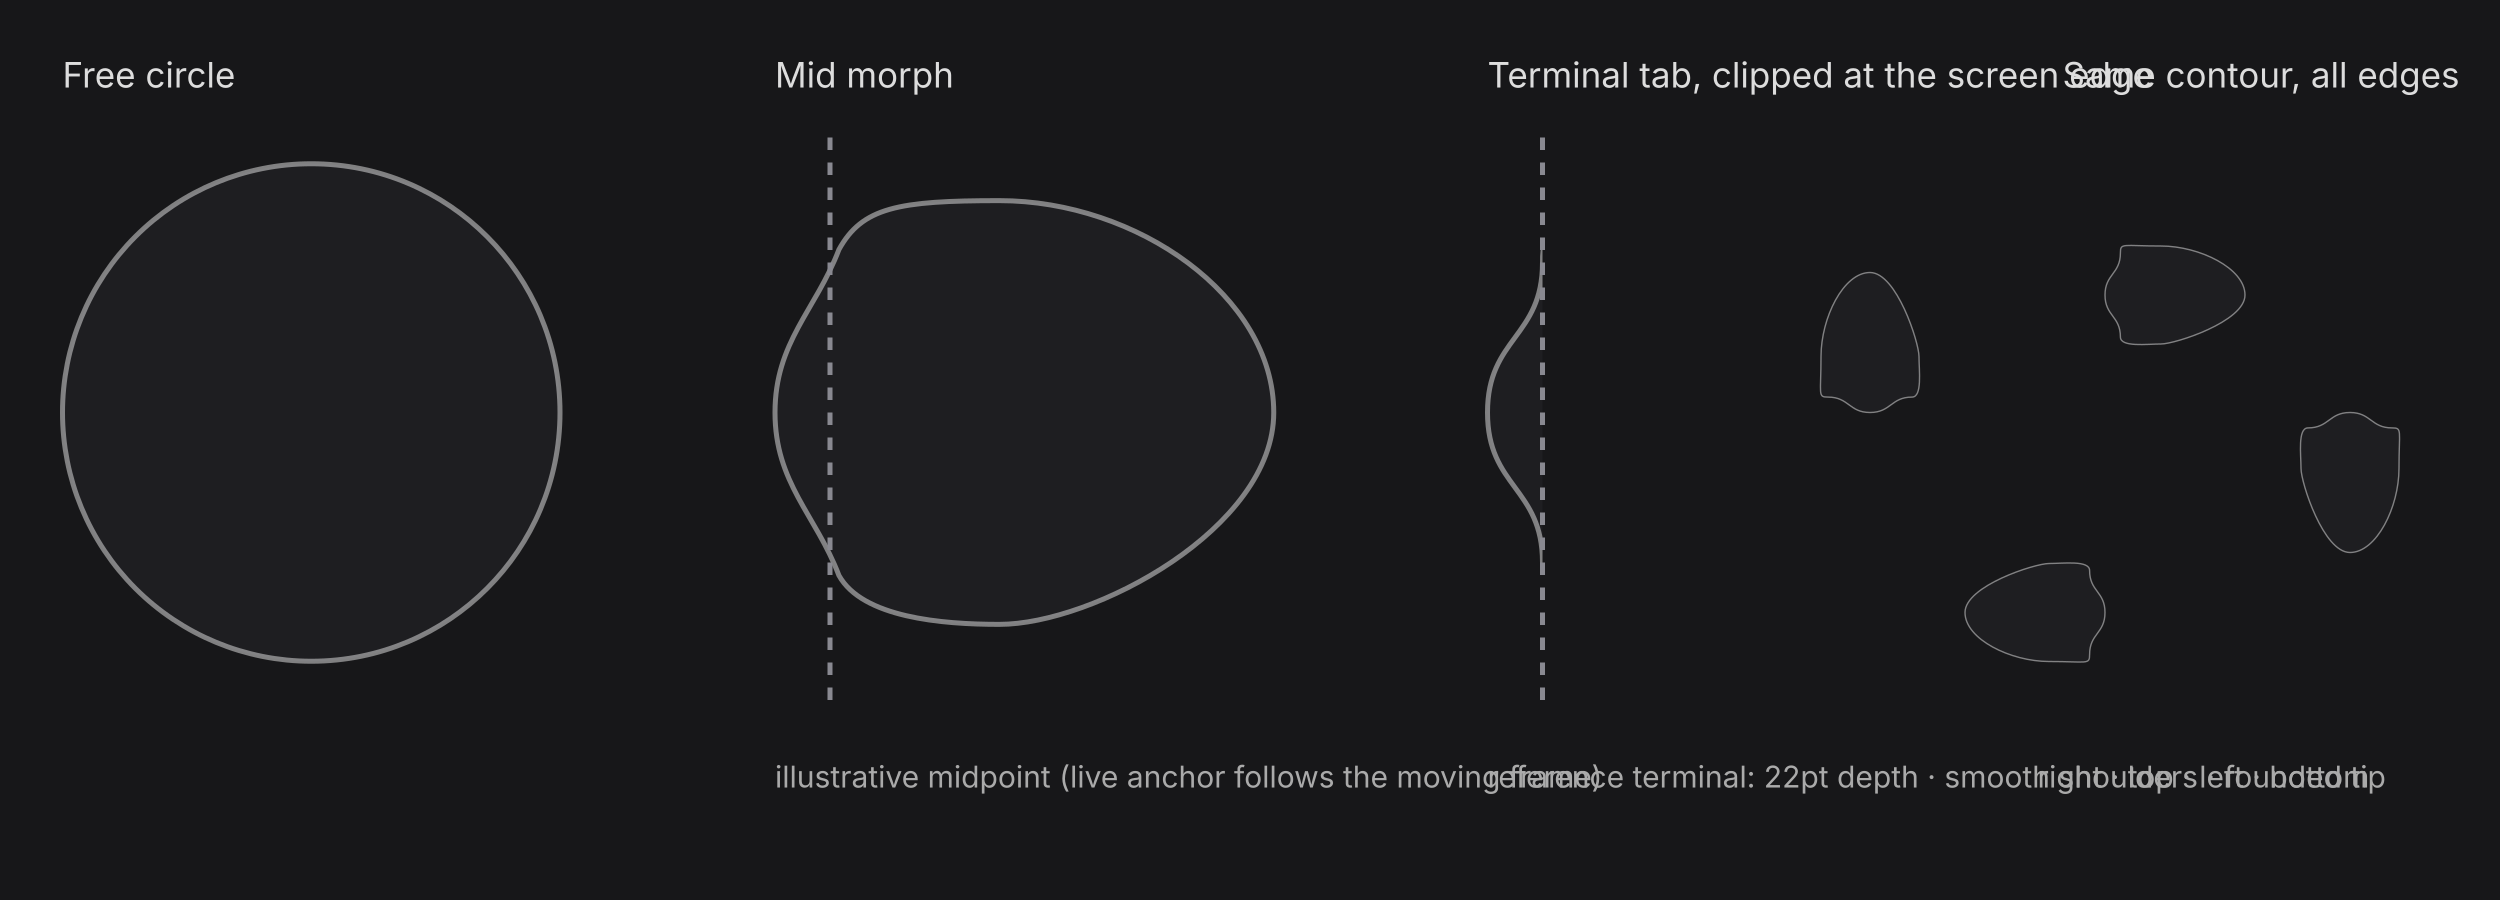
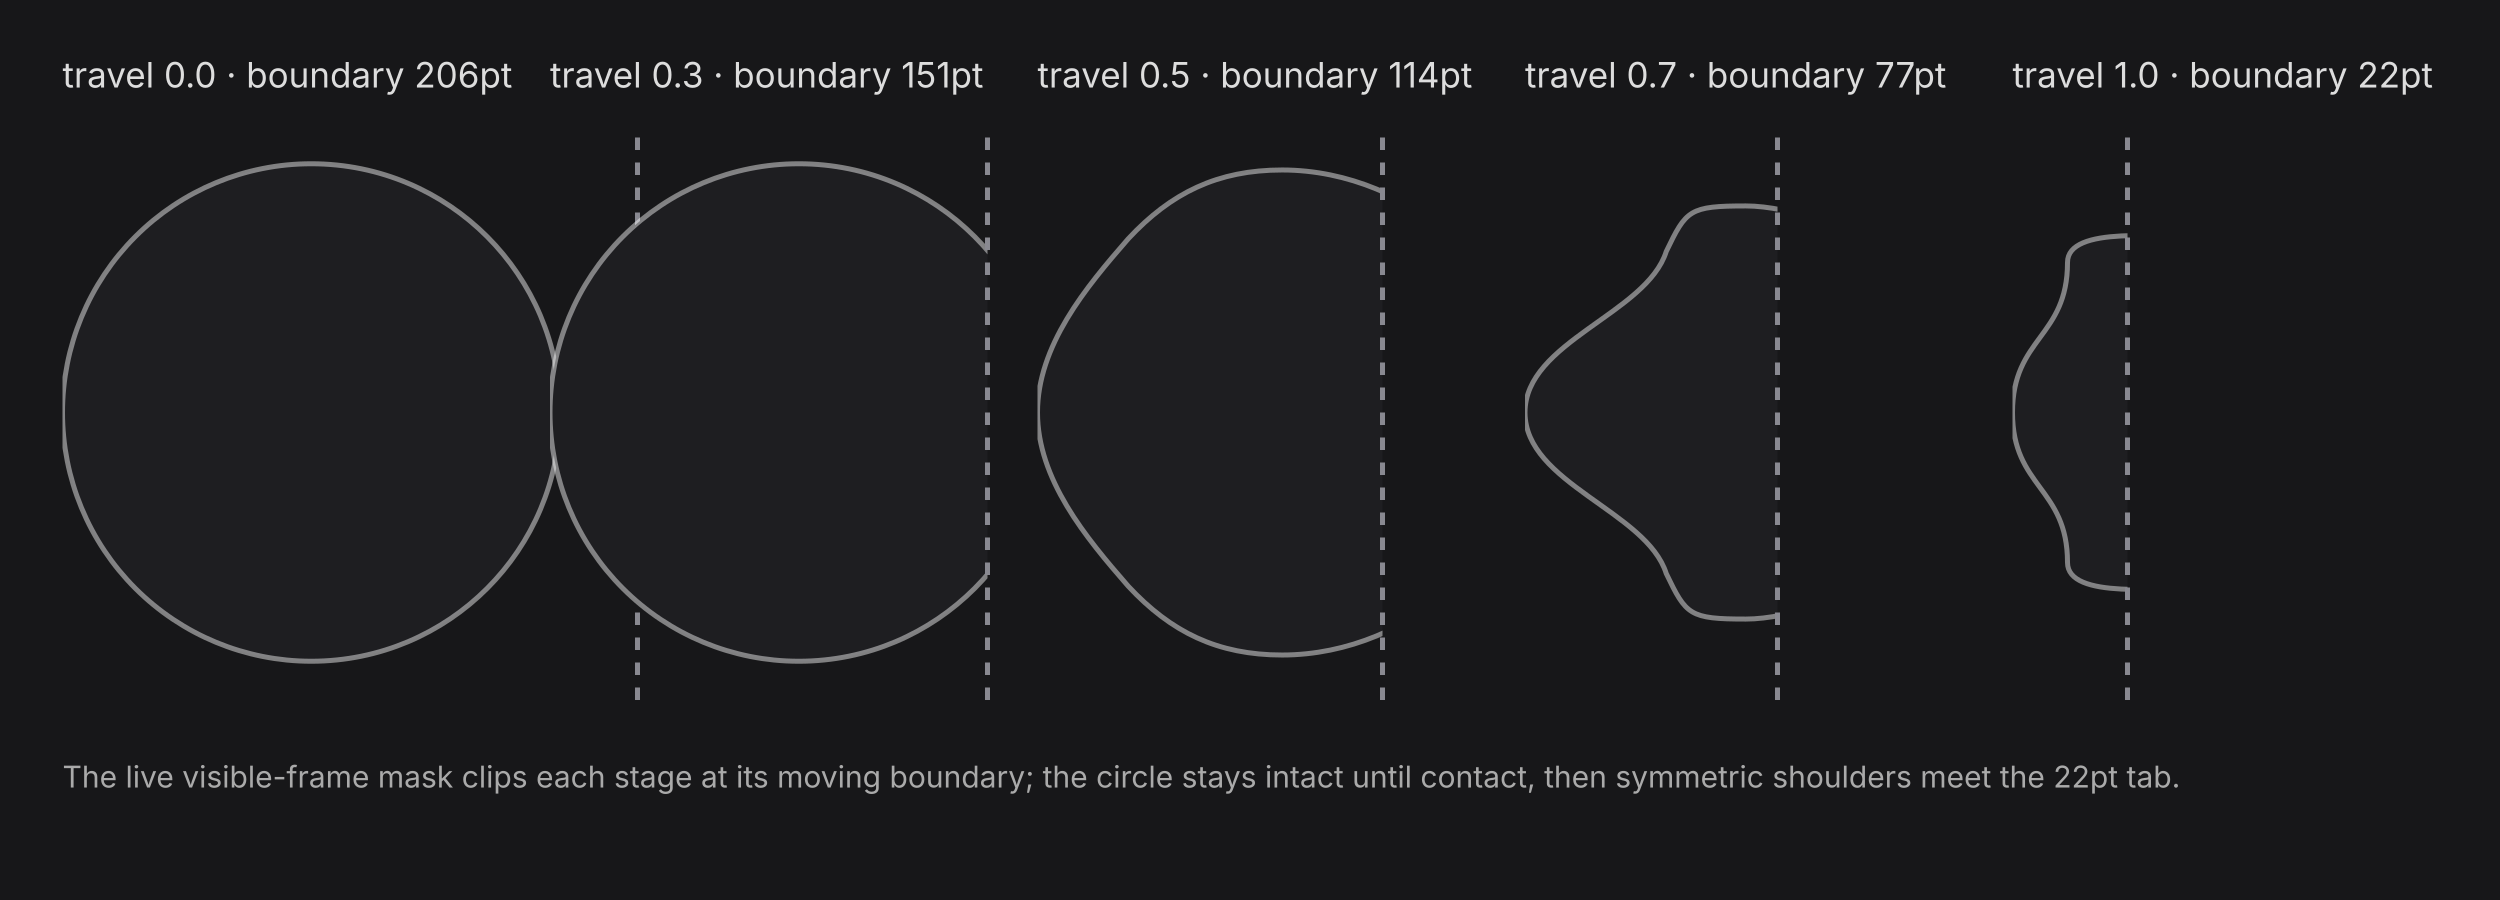
<svg xmlns="http://www.w3.org/2000/svg" width="1000" height="360" viewBox="0 0 1000 360">
  <rect width="1000" height="360" fill="#171719" />
  <style>text{font:14px -apple-system,BlinkMacSystemFont,sans-serif;fill:#ddd}.edge{stroke:#898991;stroke-width:2;stroke-dasharray:5 5}.shape{fill:#1e1e21;stroke:#fff;stroke-opacity:.45;stroke-width:2}.hint{font-size:12px;fill:#aaa}</style>
-   <text x="25" y="35">Free circle</text>
-   <path class="shape" d="M54.14 94.64 C44.90 103.88 37.57 114.85 32.57 126.92 C27.57 138.99 25.00 151.93 25.00 165.00 C25.00 178.07 27.57 191.01 32.57 203.08 C37.57 215.15 44.90 226.12 54.14 235.36 C72.80 254.02 98.11 264.50 124.50 264.50 C179.45 264.50 224.00 219.95 224.00 165.00 C224.00 110.05 179.45 65.50 124.50 65.50 C98.11 65.50 72.80 75.98 54.14 94.64 Z" />
-   <text x="310" y="35">Mid morph</text>
-   <path class="shape" d="M335.57 99.82 C330.95 111.94 324.54 121.18 319.29 130.96 C314.04 140.75 310.00 150.97 310.00 165.00 C310.00 179.03 314.04 189.25 319.29 199.04 C324.54 208.82 330.95 218.06 335.57 230.18 C344.90 247.01 376.56 249.75 399.75 249.75 C437.23 249.75 509.50 211.48 509.50 165.00 C509.50 118.52 454.73 80.25 399.75 80.25 C359.06 80.25 344.90 82.99 335.57 99.82 Z" />
-   <line class="edge" x1="332" y1="55" x2="332" y2="285" />
-   <text x="310" y="315" class="hint">illustrative midpoint (live anchor follows the moving frame)</text>
-   <text x="595" y="35">Terminal tab, clipped at the screen edge</text>
-   <clipPath id="visible">
-     <rect x="590" y="55" width="27" height="230" />
+   <clipPath id="visible0">
+     <rect x="25" y="55" width="230" height="230" />
  </clipPath>
-   <path class="shape" d="M617.00 105.00 C617.00 120.00 611.50 127.50 606.00 135.00 C600.50 142.50 595.00 150.00 595.00 165.00 C595.00 180.00 600.50 187.50 606.00 195.00 C611.50 202.50 617.00 210.00 617.00 225.00 C617.00 240.00 655.00 235.00 675.00 235.00 C695.00 235.00 795.00 203.00 795.00 165.00 C795.00 127.00 730.00 95.00 675.00 95.00 C620.00 95.00 617.00 90.00 617.00 105.00 Z" clip-path="url(#visible)" />
-   <line class="edge" x1="617" y1="55" x2="617" y2="285" />
-   <text x="595" y="315" class="hint">reference terminal: 22pt depth · smooth shoulders · rounded tip</text>
-   <text x="825" y="35">Same contour, all edges</text>
-   <g transform="translate(842 118) scale(.28)">
-     <path class="shape" d="M22.00 -60.00 C22.00 -45.00 16.50 -37.50 11.00 -30.00 C5.50 -22.50 0.00 -15.00 0.00 0.00 C0.00 15.00 5.50 22.50 11.00 30.00 C16.50 37.50 22.00 45.00 22.00 60.00 C22.00 75.00 60.00 70.00 80.00 70.00 C100.00 70.00 200.00 38.00 200.00 0.00 C200.00 -38.00 135.00 -70.00 80.00 -70.00 C25.00 -70.00 22.00 -75.00 22.00 -60.00 Z" />
-   </g>
-   <g transform="translate(940 165) rotate(90) scale(.28)">
-     <path class="shape" d="M22.00 -60.00 C22.00 -45.00 16.50 -37.50 11.00 -30.00 C5.50 -22.50 0.00 -15.00 0.00 0.00 C0.00 15.00 5.50 22.50 11.00 30.00 C16.50 37.50 22.00 45.00 22.00 60.00 C22.00 75.00 60.00 70.00 80.00 70.00 C100.00 70.00 200.00 38.00 200.00 0.00 C200.00 -38.00 135.00 -70.00 80.00 -70.00 C25.00 -70.00 22.00 -75.00 22.00 -60.00 Z" />
-   </g>
-   <g transform="translate(842 245) rotate(180) scale(.28)">
-     <path class="shape" d="M22.00 -60.00 C22.00 -45.00 16.50 -37.50 11.00 -30.00 C5.50 -22.50 0.00 -15.00 0.00 0.00 C0.00 15.00 5.50 22.50 11.00 30.00 C16.50 37.50 22.00 45.00 22.00 60.00 C22.00 75.00 60.00 70.00 80.00 70.00 C100.00 70.00 200.00 38.00 200.00 0.00 C200.00 -38.00 135.00 -70.00 80.00 -70.00 C25.00 -70.00 22.00 -75.00 22.00 -60.00 Z" />
-   </g>
-   <g transform="translate(748 165) rotate(270) scale(.28)">
-     <path class="shape" d="M22.00 -60.00 C22.00 -45.00 16.50 -37.50 11.00 -30.00 C5.50 -22.50 0.00 -15.00 0.00 0.00 C0.00 15.00 5.50 22.50 11.00 30.00 C16.50 37.50 22.00 45.00 22.00 60.00 C22.00 75.00 60.00 70.00 80.00 70.00 C100.00 70.00 200.00 38.00 200.00 0.00 C200.00 -38.00 135.00 -70.00 80.00 -70.00 C25.00 -70.00 22.00 -75.00 22.00 -60.00 Z" />
-   </g>
-   <text x="815" y="315" class="hint">right · top · left · bottom</text>
+   <text x="25" y="35">travel 0.0 · boundary 206pt</text>
+   <path class="shape" d="M54.14 94.64 C44.90 103.88 37.57 114.85 32.57 126.92 C27.57 138.99 25.00 151.93 25.00 165.00 C25.00 178.07 27.57 191.01 32.57 203.08 C37.57 215.15 44.90 226.12 54.14 235.36 C72.80 254.02 98.11 264.50 124.50 264.50 C179.45 264.50 224.00 219.95 224.00 165.00 C224.00 110.05 179.45 65.50 124.50 65.50 C98.11 65.50 72.80 75.98 54.14 94.64 Z" clip-path="url(#visible0)" />
+   <line class="edge" x1="255" y1="55" x2="255" y2="285" />
+   <clipPath id="visible1">
+     <rect x="220" y="55" width="175" height="230" />
+   </clipPath>
+   <text x="220" y="35">travel 0.3 · boundary 151pt</text>
+   <path class="shape" d="M249.14 94.64 C239.90 103.88 232.57 114.85 227.57 126.92 C222.57 138.99 220.00 151.93 220.00 165.00 C220.00 178.07 222.57 191.01 227.57 203.08 C232.57 215.15 239.90 226.12 249.14 235.36 C267.80 254.02 293.11 264.50 319.50 264.50 C374.45 264.50 419.00 219.95 419.00 165.00 C419.00 110.05 374.45 65.50 319.50 65.50 C293.11 65.50 267.80 75.98 249.14 94.64 Z" clip-path="url(#visible1)" />
+   <line class="edge" x1="395" y1="55" x2="395" y2="285" />
+   <clipPath id="visible2">
+     <rect x="415" y="55" width="138" height="230" />
+   </clipPath>
+   <text x="415" y="35">travel 0.5 · boundary 114pt</text>
+   <path class="shape" d="M451.29 95.52 C442.83 105.24 433.72 115.92 426.74 127.60 C419.76 139.29 415.00 151.77 415.00 165.00 C415.00 178.23 419.76 190.71 426.74 202.40 C433.72 214.08 442.83 224.76 451.29 234.48 C468.38 252.84 487.01 262.01 512.86 262.01 C564.86 262.01 614.08 218.52 614.08 165.00 C614.08 111.48 564.86 67.99 512.86 67.99 C487.01 67.99 468.38 77.16 451.29 95.52 Z" clip-path="url(#visible2)" />
+   <line class="edge" x1="553" y1="55" x2="553" y2="285" />
+   <clipPath id="visible3">
+     <rect x="610" y="55" width="101" height="230" />
+   </clipPath>
+   <text x="610" y="35">travel 0.7 · boundary 77pt</text>
+   <path class="shape" d="M666.51 100.57 C662.55 113.10 648.41 122.08 635.26 131.54 C622.11 141.00 610.00 150.83 610.00 165.00 C610.00 179.17 622.11 189.00 635.26 198.46 C648.41 207.92 662.55 216.90 666.51 229.43 C674.50 246.00 675.61 247.63 698.35 247.63 C733.31 247.63 809.57 210.26 809.57 165.00 C809.57 119.74 733.31 82.37 698.35 82.37 C675.61 82.37 674.50 84.00 666.51 100.57 Z" clip-path="url(#visible3)" />
+   <line class="edge" x1="711" y1="55" x2="711" y2="285" />
+   <clipPath id="visible4">
+     <rect x="805" y="55" width="46" height="230" />
+   </clipPath>
+   <text x="805" y="35">travel 1.0 · boundary 22pt</text>
+   <path class="shape" d="M827.00 105.00 C827.00 120.00 821.50 127.50 816.00 135.00 C810.50 142.50 805.00 150.00 805.00 165.00 C805.00 180.00 810.50 187.50 816.00 195.00 C821.50 202.50 827.00 210.00 827.00 225.00 C827.00 240.00 865.00 235.00 885.00 235.00 C905.00 235.00 1005.00 203.00 1005.00 165.00 C1005.00 127.00 905.00 95.00 885.00 95.00 C865.00 95.00 827.00 90.00 827.00 105.00 Z" clip-path="url(#visible4)" />
+   <line class="edge" x1="851" y1="55" x2="851" y2="285" />
+   <text x="25" y="315" class="hint">The live visible-frame mask clips each stage at its moving boundary; the circle stays intact until contact, then symmetric shoulders meet the 22pt tab.</text>
</svg>
